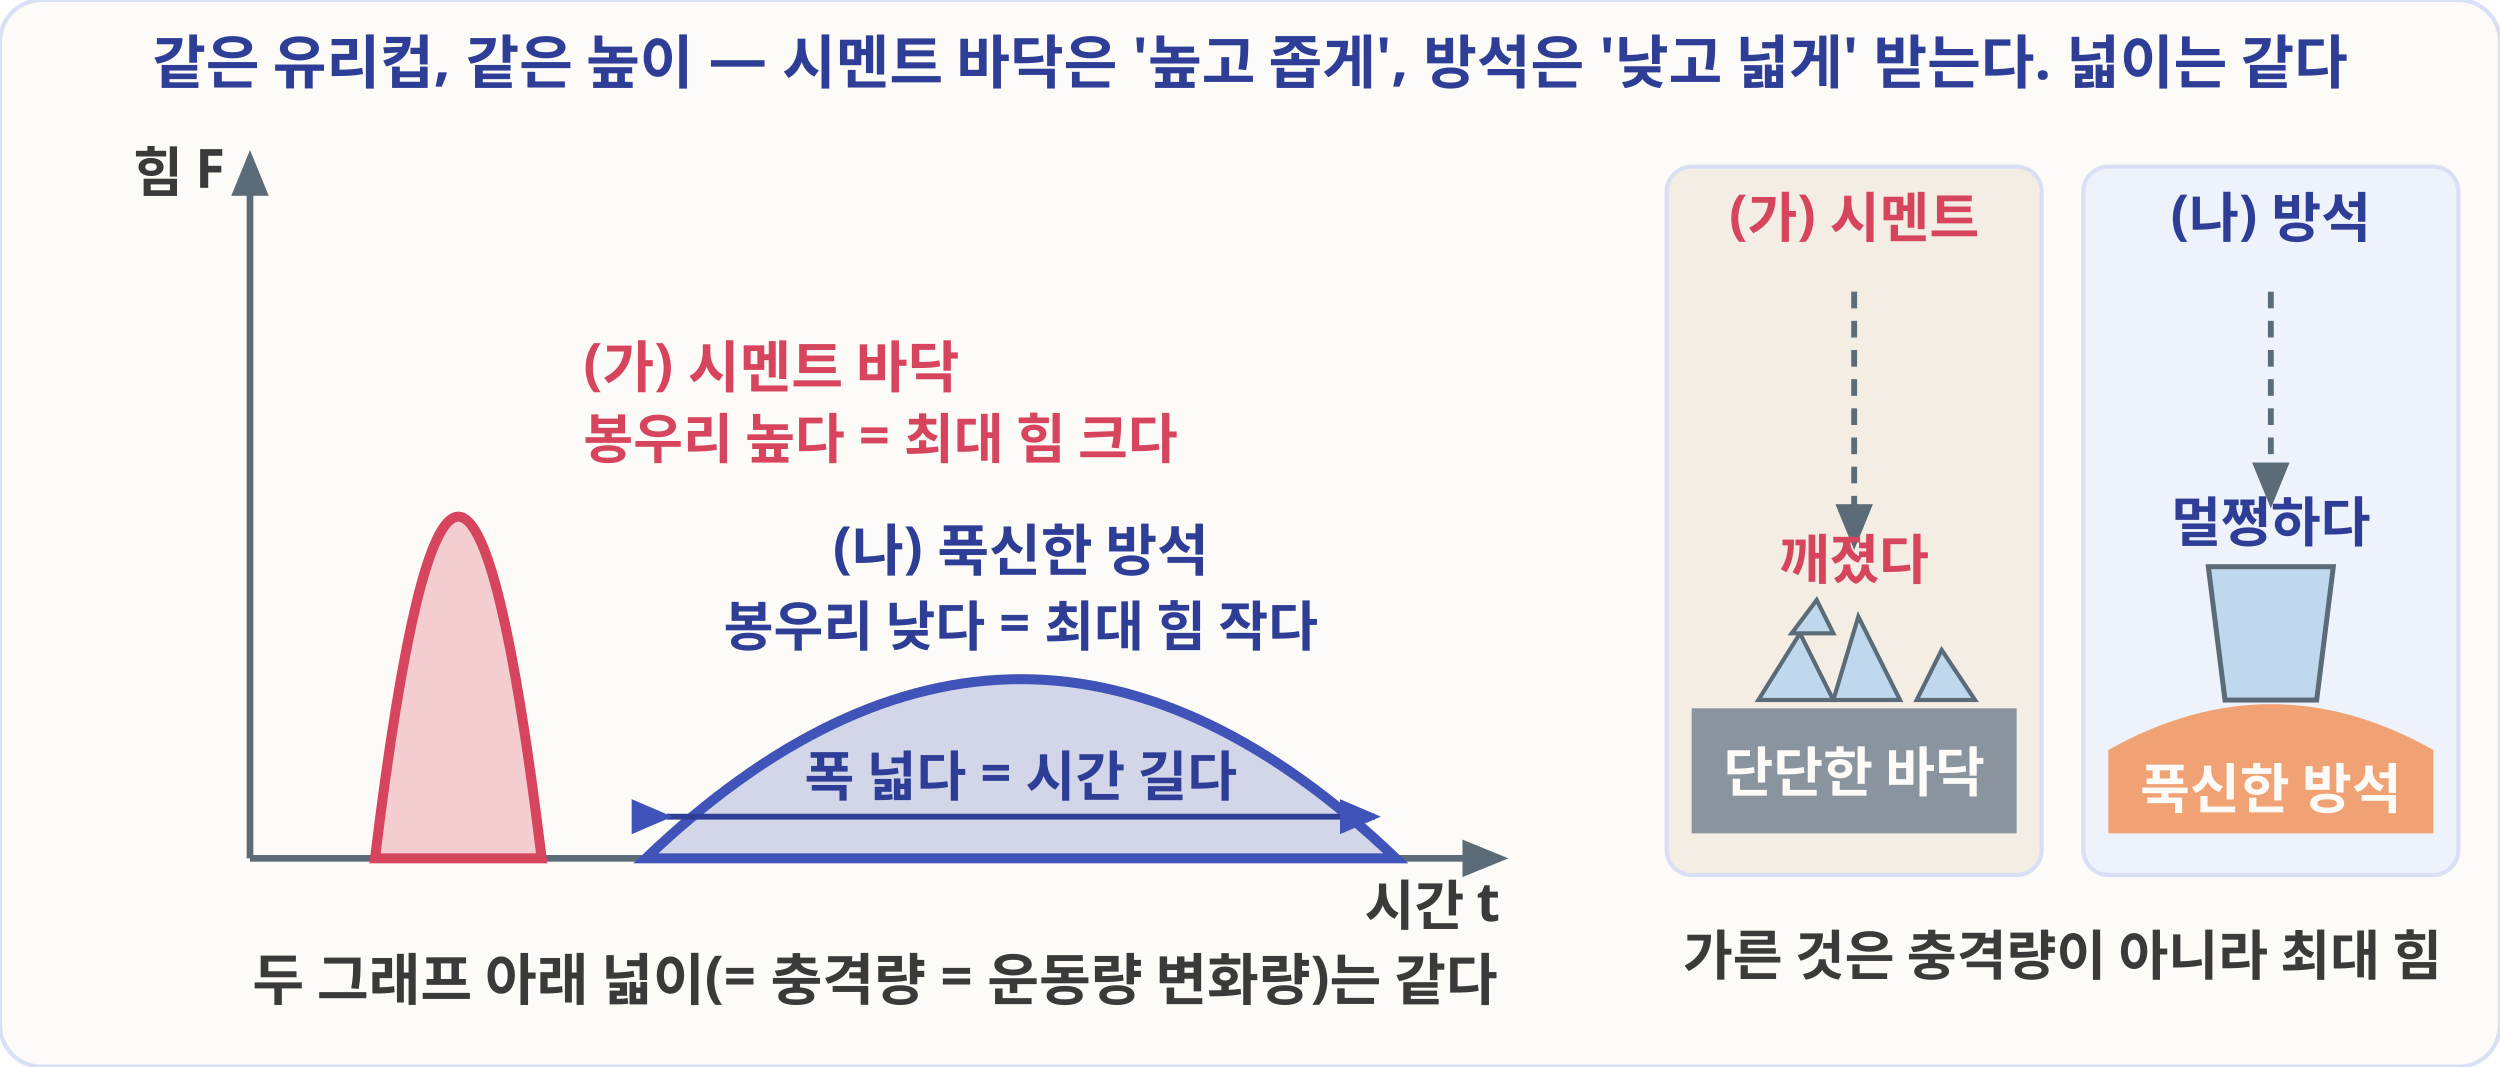
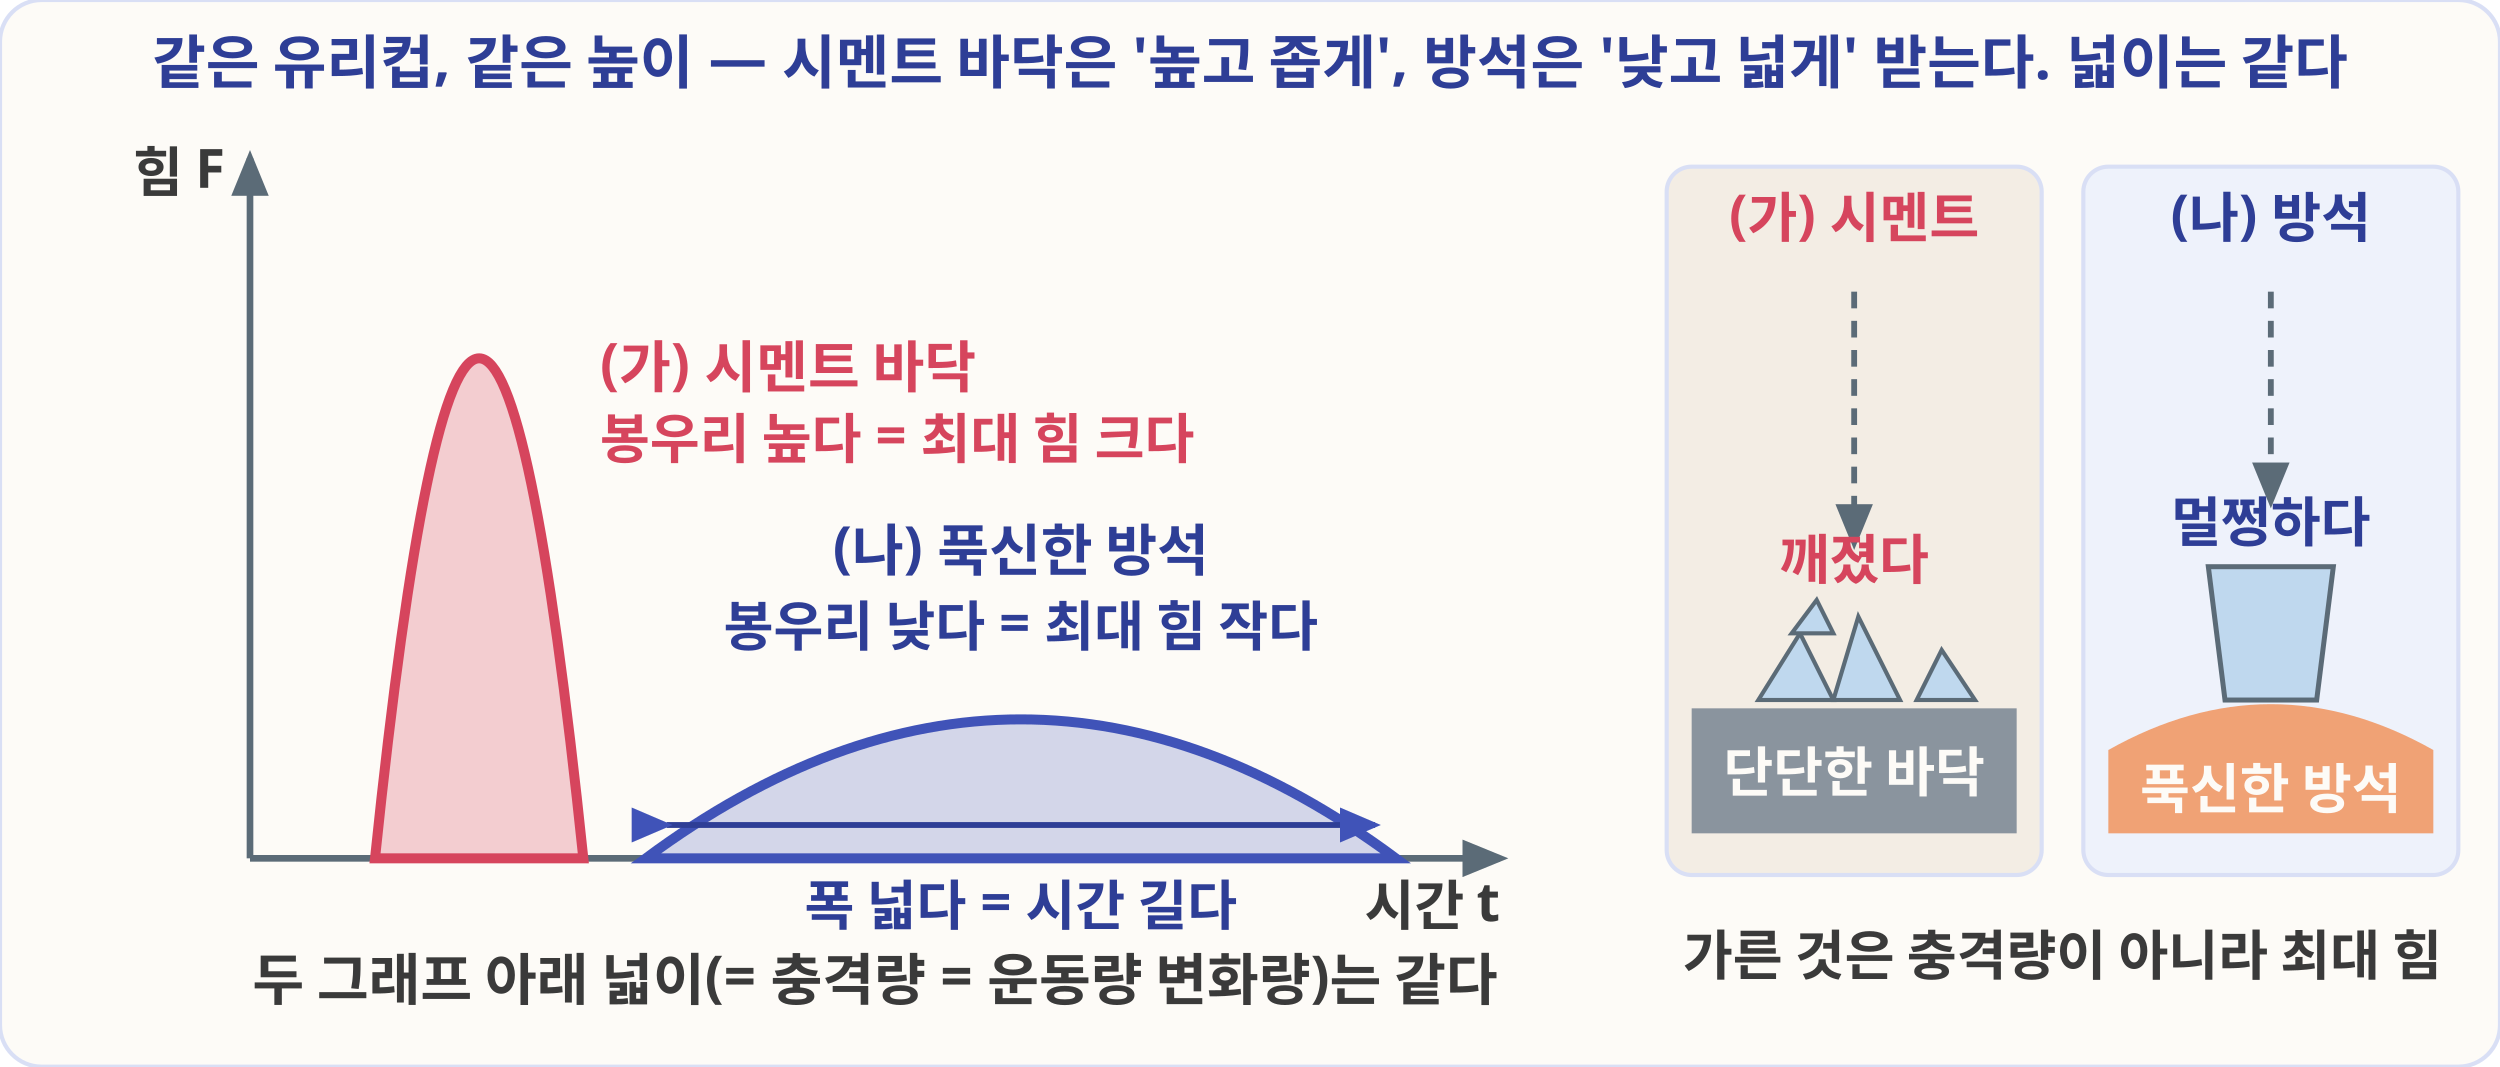
<svg width="600" height="256" viewBox="0 0 600 256" font-family="PC Sans">
  <defs>
    <marker id="arrP-1304-03" markerWidth="8" markerHeight="8" refX="6" refY="3" orient="auto">
      <path d="M0,0 L7,3 L0,6 Z" fill="#4053B8" />
    </marker>
    <marker id="axP-1304-03" markerUnits="userSpaceOnUse" markerWidth="11" markerHeight="9" refX="9" refY="4.5" orient="auto">
      <path d="M0,0 L11,4.5 L0,9 Z" fill="#5B6B77" />
    </marker>
  </defs>
  <rect width="600" height="256" rx="10" fill="#FDFBF7" stroke="#D9DFF5" />
  <text x="300" y="20" text-anchor="middle" font-size="14" font-weight="900" fill="#2E3E96">같은 유리컵, 같은 높이 — 시멘트 바닥은 '높고 좁게', 방석은 '낮고 넓게' 받는다. 넓이는 같다</text>
  <g transform="translate(60,0)">
    <line x1="0" y1="206" x2="300" y2="206" stroke="#5B6B77" stroke-width="1.6" marker-end="url(#axP-1304-03)" />
    <line x1="0" y1="206" x2="0" y2="38" stroke="#5B6B77" stroke-width="1.6" marker-end="url(#axP-1304-03)" />
    <text x="-6" y="46" text-anchor="end" font-size="13" font-weight="900" fill="#3A3A3A">힘 F</text>
    <text x="300" y="222" text-anchor="end" font-size="13" font-weight="900" fill="#3A3A3A">시간 t</text>
-     <path d="M30,206 Q50,42 70,206 Z" fill="#D6455D" fill-opacity="0.25" stroke="#D6455D" stroke-width="2.4" />
-     <text x="80" y="92" text-anchor="start" font-size="13.5" font-weight="900" fill="#D6455D">(가) 시멘트 바닥</text>
-     <text x="80" y="110" text-anchor="start" font-size="13" font-weight="800" fill="#D6455D">봉우리 높다 = 최대 힘 크다</text>
-     <path d="M95,206 Q185,120 275,206 Z" fill="#4053B8" fill-opacity="0.22" stroke="#4053B8" stroke-width="2.4" />
+     <path d="M30,206 Q55,-34 80,206 Z" fill="#D6455D" fill-opacity="0.25" stroke="#D6455D" stroke-width="2.4" />
+     <text x="84" y="92" text-anchor="start" font-size="13.5" font-weight="900" fill="#D6455D">(가) 시멘트 바닥</text>
+     <text x="84" y="110" text-anchor="start" font-size="13" font-weight="800" fill="#D6455D">봉우리 높다 = 최대 힘 크다</text>
+     <path d="M95,206 Q185,139.3 275,206 Z" fill="#4053B8" fill-opacity="0.22" stroke="#4053B8" stroke-width="2.4" />
    <text x="185" y="136" text-anchor="middle" font-size="13.5" font-weight="900" fill="#2E3E96">(나) 푹신한 방석</text>
    <text x="185" y="155" text-anchor="middle" font-size="13" font-weight="800" fill="#2E3E96">봉우리 낮다 = 최대 힘 작다</text>
-     <path d="M100,196 H270" stroke="#2E3E96" stroke-width="1.4" fill="none" marker-start="url(#arrP-1304-03)" marker-end="url(#arrP-1304-03)" />
-     <text x="185" y="191" text-anchor="middle" font-size="13" font-weight="800" fill="#2E3E96">폭 넓다 = 시간 길다</text>
+     <path d="M100,198 H270" stroke="#2E3E96" stroke-width="1.4" fill="none" marker-start="url(#arrP-1304-03)" marker-end="url(#arrP-1304-03)" />
+     <text x="185" y="222" text-anchor="middle" font-size="13" font-weight="800" fill="#2E3E96">폭 넓다 = 시간 길다</text>
    <text x="150" y="240" text-anchor="middle" font-size="13.5" font-weight="900" fill="#3A3A3A">두 그래프 아래 넓이(= 충격량 = 운동량 변화량)는 같다</text>
  </g>
  <g transform="translate(400,40)">
    <rect x="0" y="0" width="90" height="170" rx="6" fill="#F3EDE4" stroke="#D9DFF5" />
    <text x="45" y="16" text-anchor="middle" font-size="13" font-weight="900" fill="#D6455D">(가) 시멘트</text>
    <rect x="6" y="130" width="78" height="30" fill="#8A949E" />
    <text x="45" y="150" text-anchor="middle" font-size="13" font-weight="800" fill="#FDFBF7">단단한 바닥</text>
    <path d="M45,30 V90" stroke="#5B6B77" stroke-width="1.4" stroke-dasharray="4 3" fill="none" marker-end="url(#axP-1304-03)" />
    <g fill="#BFD8EE" stroke="#5B6B77" stroke-width="1">
      <path d="M22,128 l10,-16 l8,16 z" />
      <path d="M40,128 l6,-20 l10,20 z" />
      <path d="M60,128 l6,-12 l8,12 z" />
      <path d="M30,112 l6,-8 l4,8 z" />
    </g>
    <text x="45" y="99" text-anchor="middle" font-size="13" font-weight="900" fill="#D6455D">깨졌다</text>
  </g>
  <g transform="translate(500,40)">
    <rect x="0" y="0" width="90" height="170" rx="6" fill="#EEF2FB" stroke="#D9DFF5" />
    <text x="45" y="16" text-anchor="middle" font-size="13" font-weight="900" fill="#2E3E96">(나) 방석</text>
    <path d="M6,160 V140 q39,-22 78,0 V160 z" fill="#F0A275" />
    <text x="45" y="154" text-anchor="middle" font-size="13" font-weight="800" fill="#FDFBF7">푹신한 방석</text>
    <path d="M45,30 V80" stroke="#5B6B77" stroke-width="1.4" stroke-dasharray="4 3" fill="none" marker-end="url(#axP-1304-03)" />
    <path d="M30,96 h30 l-4,32 h-22 z" fill="#BFD8EE" stroke="#5B6B77" stroke-width="1.2" />
    <text x="45" y="90" text-anchor="middle" font-size="13" font-weight="900" fill="#2E3E96">멀쩡하다</text>
  </g>
  <text x="495" y="234" text-anchor="middle" font-size="13" font-weight="900" fill="#3A3A3A">가른 것은 충격량이 아니라 최대 힘</text>
</svg>
